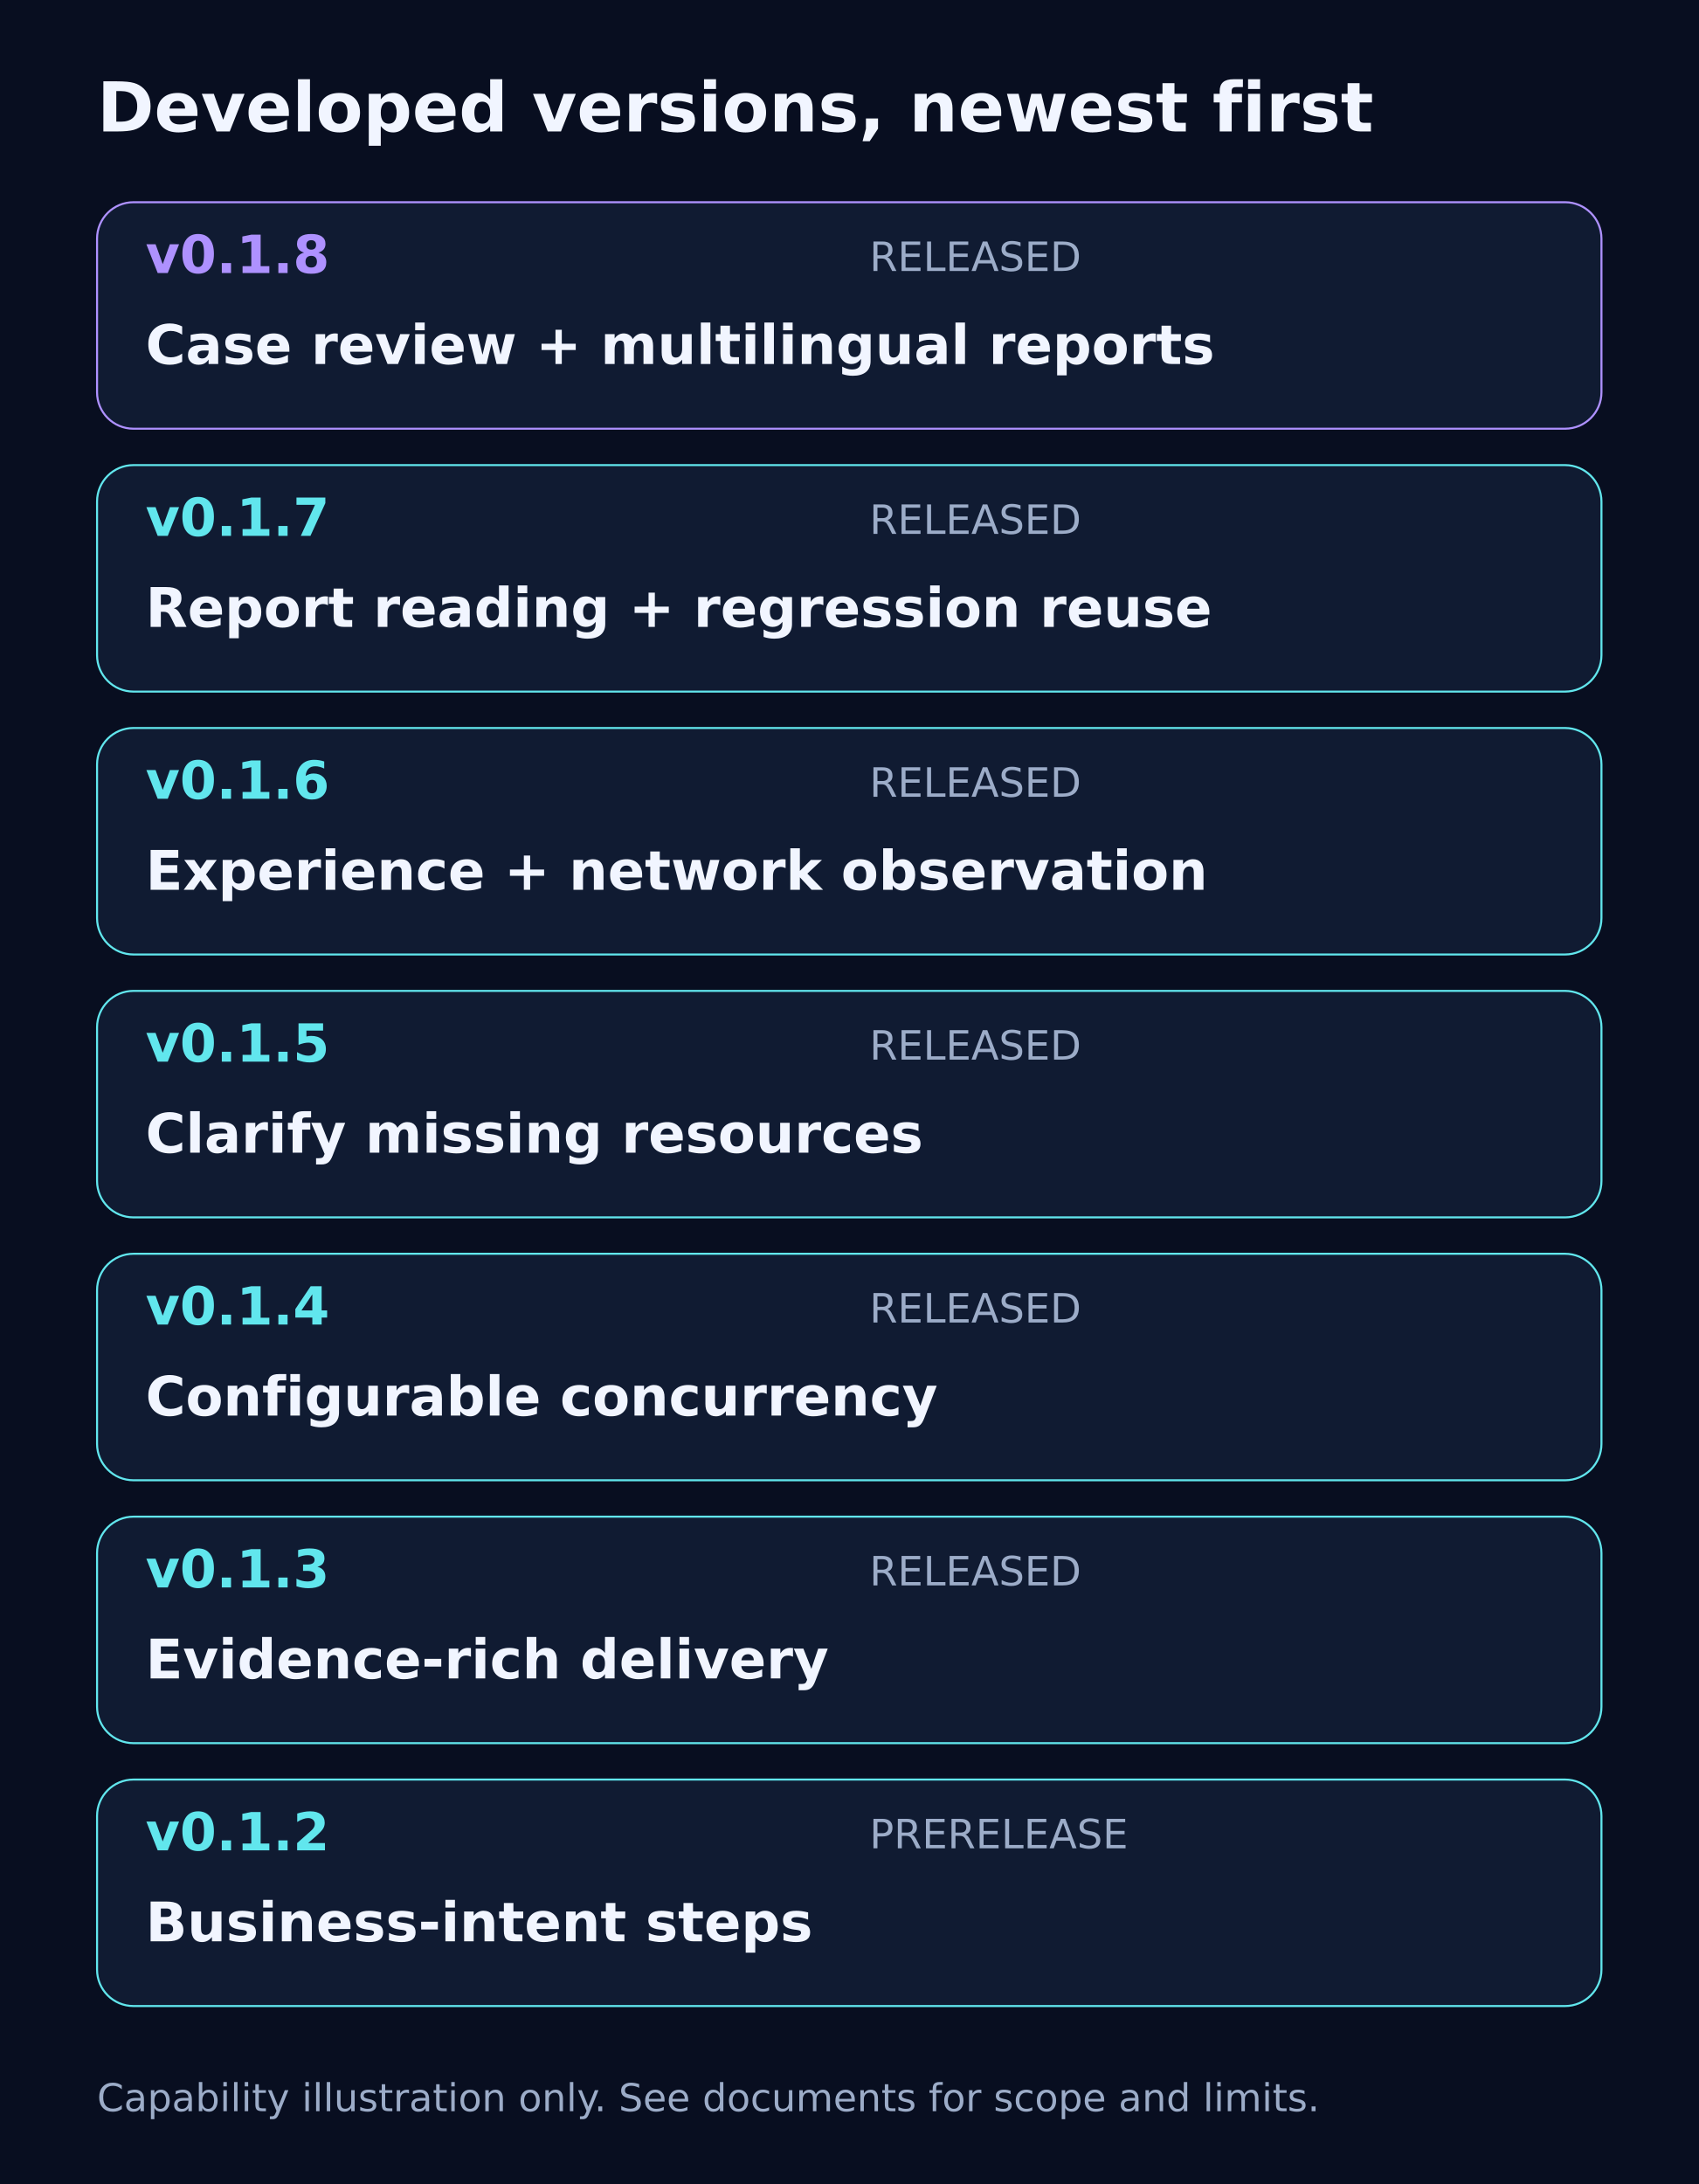
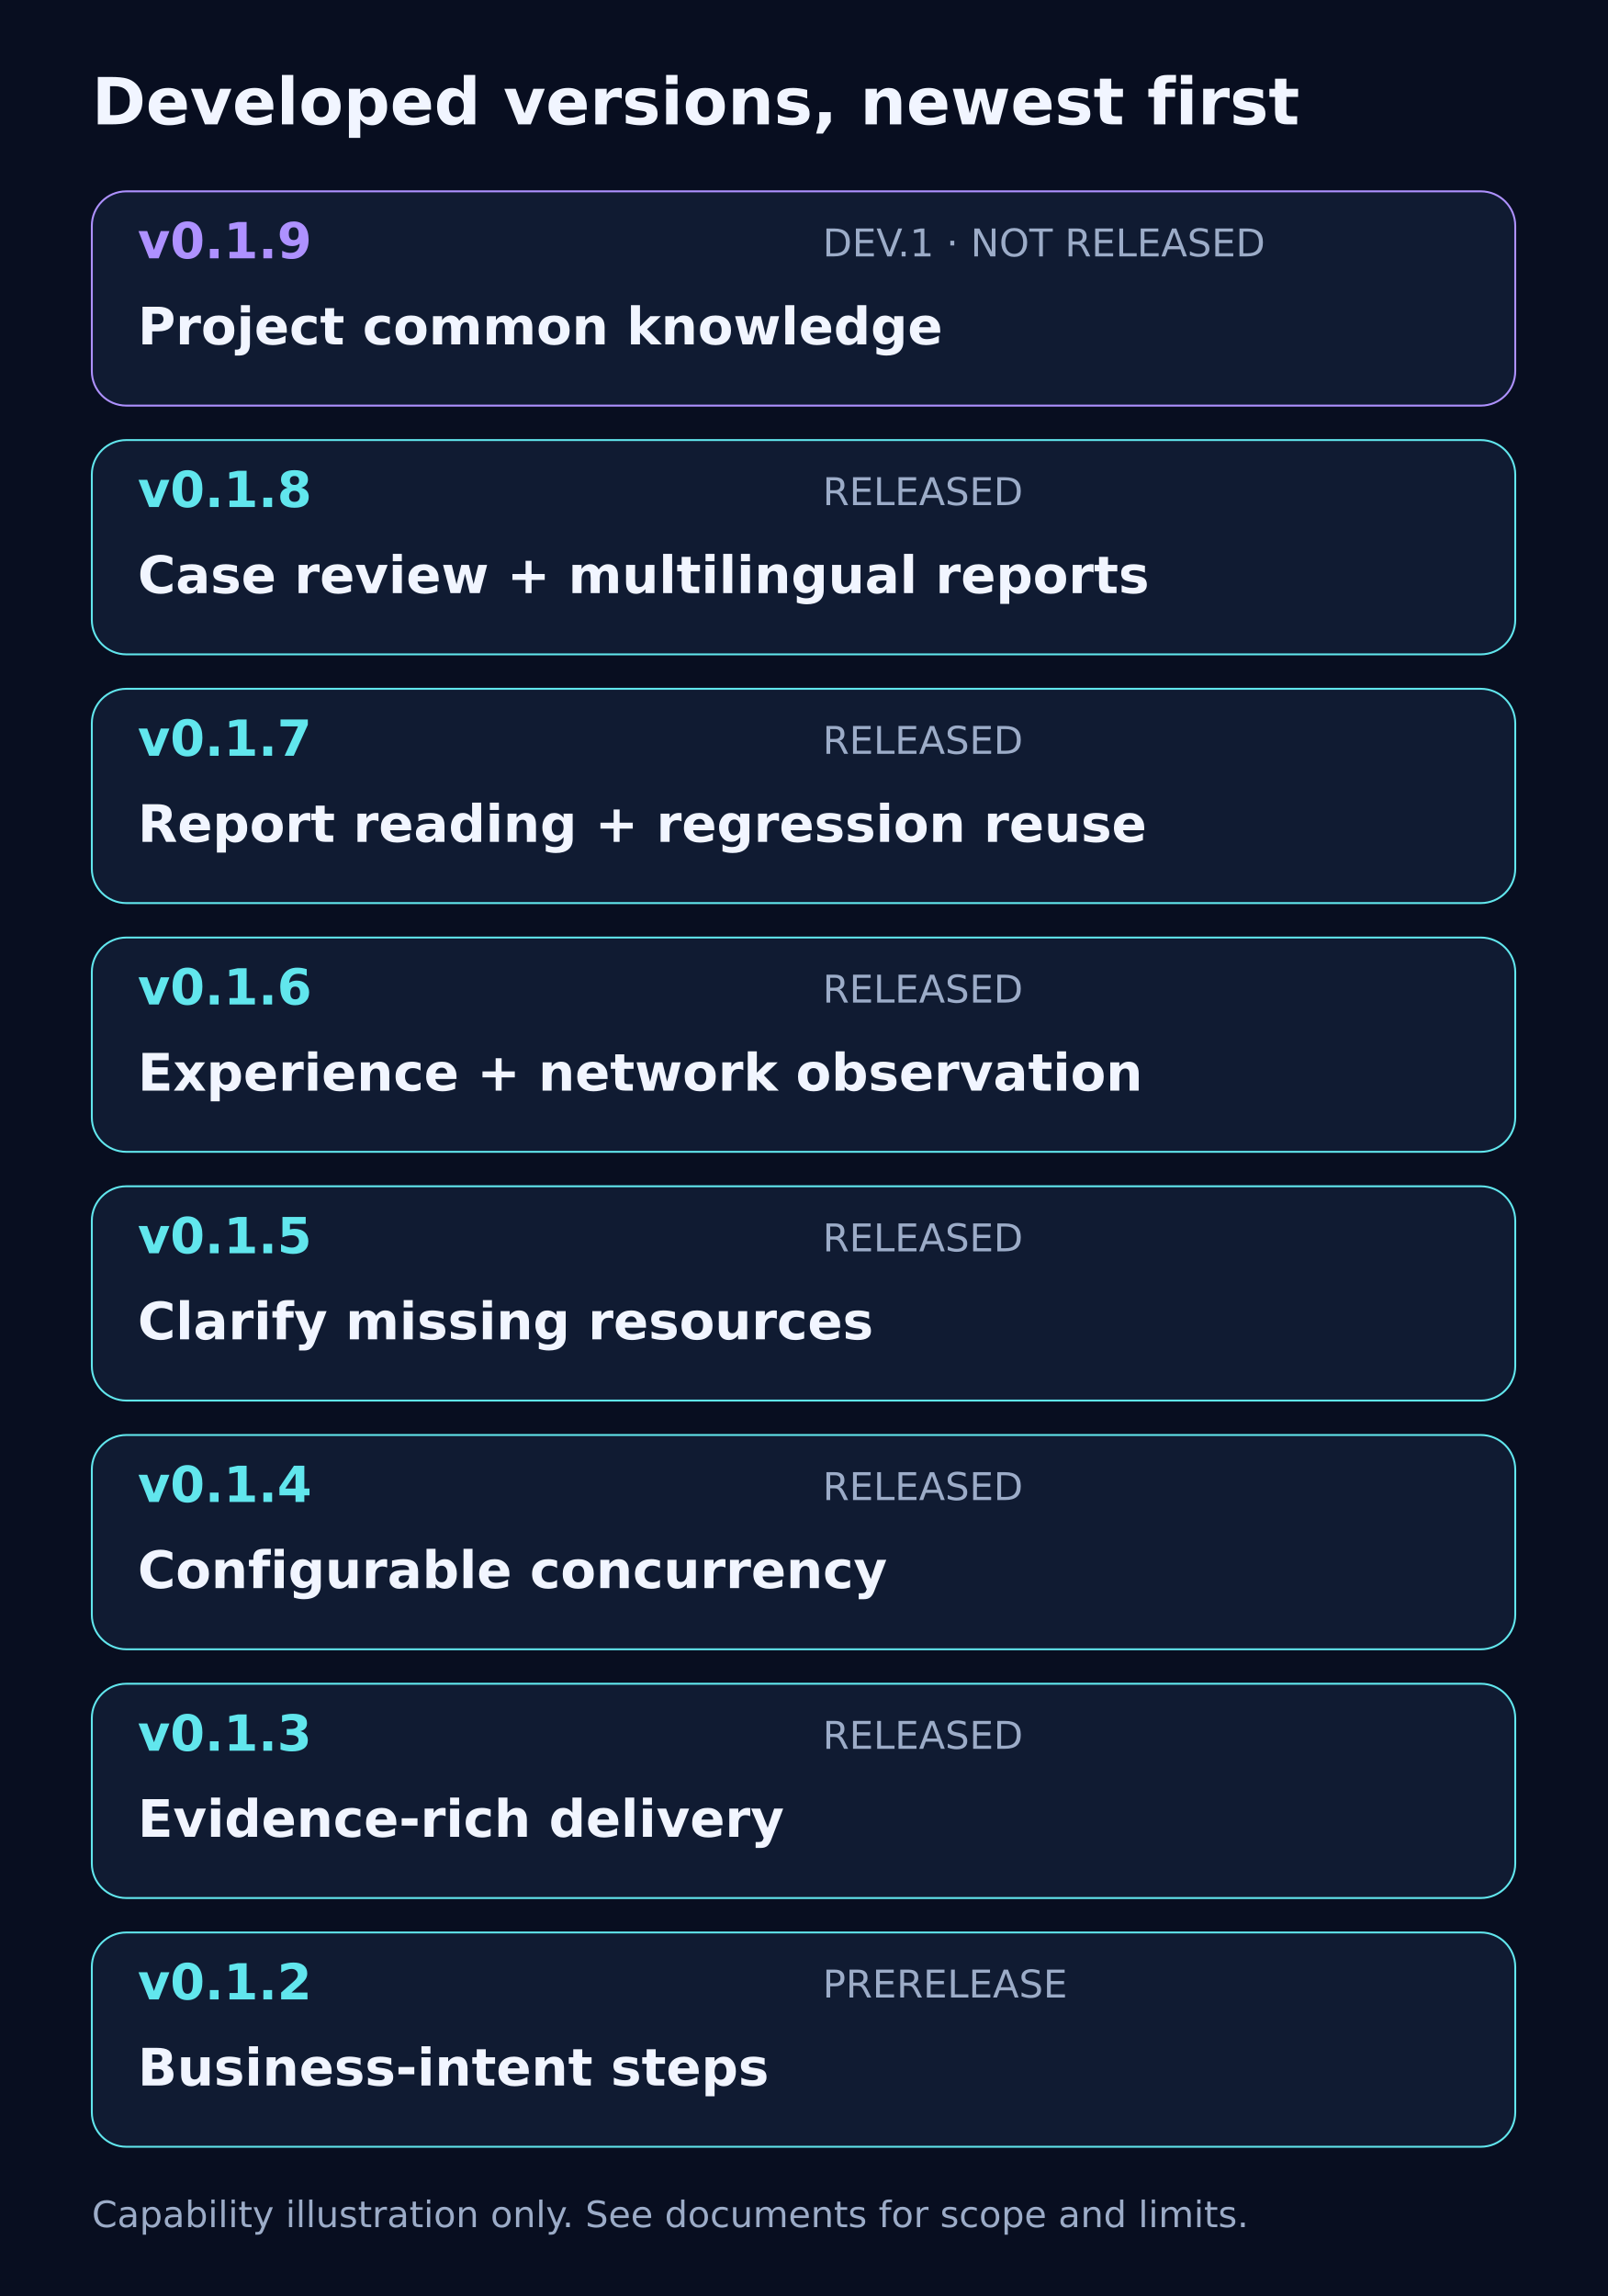
- <svg xmlns="http://www.w3.org/2000/svg" width="840" height="1080" viewBox="0 0 840 1080" role="img" aria-label="Version history — newest first">
+ <svg xmlns="http://www.w3.org/2000/svg" width="840" height="1200" viewBox="0 0 840 1200" role="img" aria-label="Version history — newest first">
  <defs>
    <linearGradient id="g">
      <stop stop-color="#61e6ed" />
      <stop offset="1" stop-color="#ae91ff" />
    </linearGradient>
    <marker id="arrow" markerWidth="8" markerHeight="8" refX="7" refY="4" orient="auto">
      <path d="M0,0 L8,4 L0,8" fill="#61e6ed" />
    </marker>
  </defs>
  <g font-family="DejaVu Sans, Noto Sans CJK SC, sans-serif">
-     <rect x="0" y="0" width="840" height="1080" rx="0" fill="#080e20" stroke="#080e20" />
+     <rect x="0" y="0" width="840" height="1200" rx="0" fill="#080e20" stroke="#080e20" />
    <path d="M0,2 H840" stroke="url(#g)" stroke-width="4" />
    <text x="48" y="65" font-size="34" fill="#f1f5ff" font-weight="700">Developed versions, newest first</text>
    <rect x="48" y="100" width="744" height="112" rx="18" fill="#101b32" stroke="#ae91ff" />
-     <text x="72" y="135" font-size="26" fill="#ae91ff" font-weight="700">v0.1.8</text>
-     <text x="430" y="134" font-size="20" fill="#9cacc8" font-weight="400">RELEASED</text>
-     <text x="72" y="180" font-size="27" fill="#f1f5ff" font-weight="700">Case review + multilingual reports</text>
+     <text x="72" y="135" font-size="26" fill="#ae91ff" font-weight="700">v0.1.9</text>
+     <text x="430" y="134" font-size="20" fill="#9cacc8" font-weight="400">DEV.1 · NOT RELEASED</text>
+     <text x="72" y="180" font-size="27" fill="#f1f5ff" font-weight="700">Project common knowledge</text>
    <rect x="48" y="230" width="744" height="112" rx="18" fill="#101b32" stroke="#61e6ed" />
-     <text x="72" y="265" font-size="26" fill="#61e6ed" font-weight="700">v0.1.7</text>
+     <text x="72" y="265" font-size="26" fill="#61e6ed" font-weight="700">v0.1.8</text>
    <text x="430" y="264" font-size="20" fill="#9cacc8" font-weight="400">RELEASED</text>
-     <text x="72" y="310" font-size="27" fill="#f1f5ff" font-weight="700">Report reading + regression reuse</text>
+     <text x="72" y="310" font-size="27" fill="#f1f5ff" font-weight="700">Case review + multilingual reports</text>
    <rect x="48" y="360" width="744" height="112" rx="18" fill="#101b32" stroke="#61e6ed" />
-     <text x="72" y="395" font-size="26" fill="#61e6ed" font-weight="700">v0.1.6</text>
+     <text x="72" y="395" font-size="26" fill="#61e6ed" font-weight="700">v0.1.7</text>
    <text x="430" y="394" font-size="20" fill="#9cacc8" font-weight="400">RELEASED</text>
-     <text x="72" y="440" font-size="27" fill="#f1f5ff" font-weight="700">Experience + network observation</text>
+     <text x="72" y="440" font-size="27" fill="#f1f5ff" font-weight="700">Report reading + regression reuse</text>
    <rect x="48" y="490" width="744" height="112" rx="18" fill="#101b32" stroke="#61e6ed" />
-     <text x="72" y="525" font-size="26" fill="#61e6ed" font-weight="700">v0.1.5</text>
+     <text x="72" y="525" font-size="26" fill="#61e6ed" font-weight="700">v0.1.6</text>
    <text x="430" y="524" font-size="20" fill="#9cacc8" font-weight="400">RELEASED</text>
-     <text x="72" y="570" font-size="27" fill="#f1f5ff" font-weight="700">Clarify missing resources</text>
+     <text x="72" y="570" font-size="27" fill="#f1f5ff" font-weight="700">Experience + network observation</text>
    <rect x="48" y="620" width="744" height="112" rx="18" fill="#101b32" stroke="#61e6ed" />
-     <text x="72" y="655" font-size="26" fill="#61e6ed" font-weight="700">v0.1.4</text>
+     <text x="72" y="655" font-size="26" fill="#61e6ed" font-weight="700">v0.1.5</text>
    <text x="430" y="654" font-size="20" fill="#9cacc8" font-weight="400">RELEASED</text>
-     <text x="72" y="700" font-size="27" fill="#f1f5ff" font-weight="700">Configurable concurrency</text>
+     <text x="72" y="700" font-size="27" fill="#f1f5ff" font-weight="700">Clarify missing resources</text>
    <rect x="48" y="750" width="744" height="112" rx="18" fill="#101b32" stroke="#61e6ed" />
-     <text x="72" y="785" font-size="26" fill="#61e6ed" font-weight="700">v0.1.3</text>
+     <text x="72" y="785" font-size="26" fill="#61e6ed" font-weight="700">v0.1.4</text>
    <text x="430" y="784" font-size="20" fill="#9cacc8" font-weight="400">RELEASED</text>
-     <text x="72" y="830" font-size="27" fill="#f1f5ff" font-weight="700">Evidence-rich delivery</text>
+     <text x="72" y="830" font-size="27" fill="#f1f5ff" font-weight="700">Configurable concurrency</text>
    <rect x="48" y="880" width="744" height="112" rx="18" fill="#101b32" stroke="#61e6ed" />
-     <text x="72" y="915" font-size="26" fill="#61e6ed" font-weight="700">v0.1.2</text>
-     <text x="430" y="914" font-size="20" fill="#9cacc8" font-weight="400">PRERELEASE</text>
-     <text x="72" y="960" font-size="27" fill="#f1f5ff" font-weight="700">Business-intent steps</text>
-     <text x="48" y="1044" font-size="19" fill="#9cacc8" font-weight="400">Capability illustration only. See documents for scope and limits.</text>
+     <text x="72" y="915" font-size="26" fill="#61e6ed" font-weight="700">v0.1.3</text>
+     <text x="430" y="914" font-size="20" fill="#9cacc8" font-weight="400">RELEASED</text>
+     <text x="72" y="960" font-size="27" fill="#f1f5ff" font-weight="700">Evidence-rich delivery</text>
+     <rect x="48" y="1010" width="744" height="112" rx="18" fill="#101b32" stroke="#61e6ed" />
+     <text x="72" y="1045" font-size="26" fill="#61e6ed" font-weight="700">v0.1.2</text>
+     <text x="430" y="1044" font-size="20" fill="#9cacc8" font-weight="400">PRERELEASE</text>
+     <text x="72" y="1090" font-size="27" fill="#f1f5ff" font-weight="700">Business-intent steps</text>
+     <text x="48" y="1164" font-size="19" fill="#9cacc8" font-weight="400">Capability illustration only. See documents for scope and limits.</text>
  </g>
</svg>
